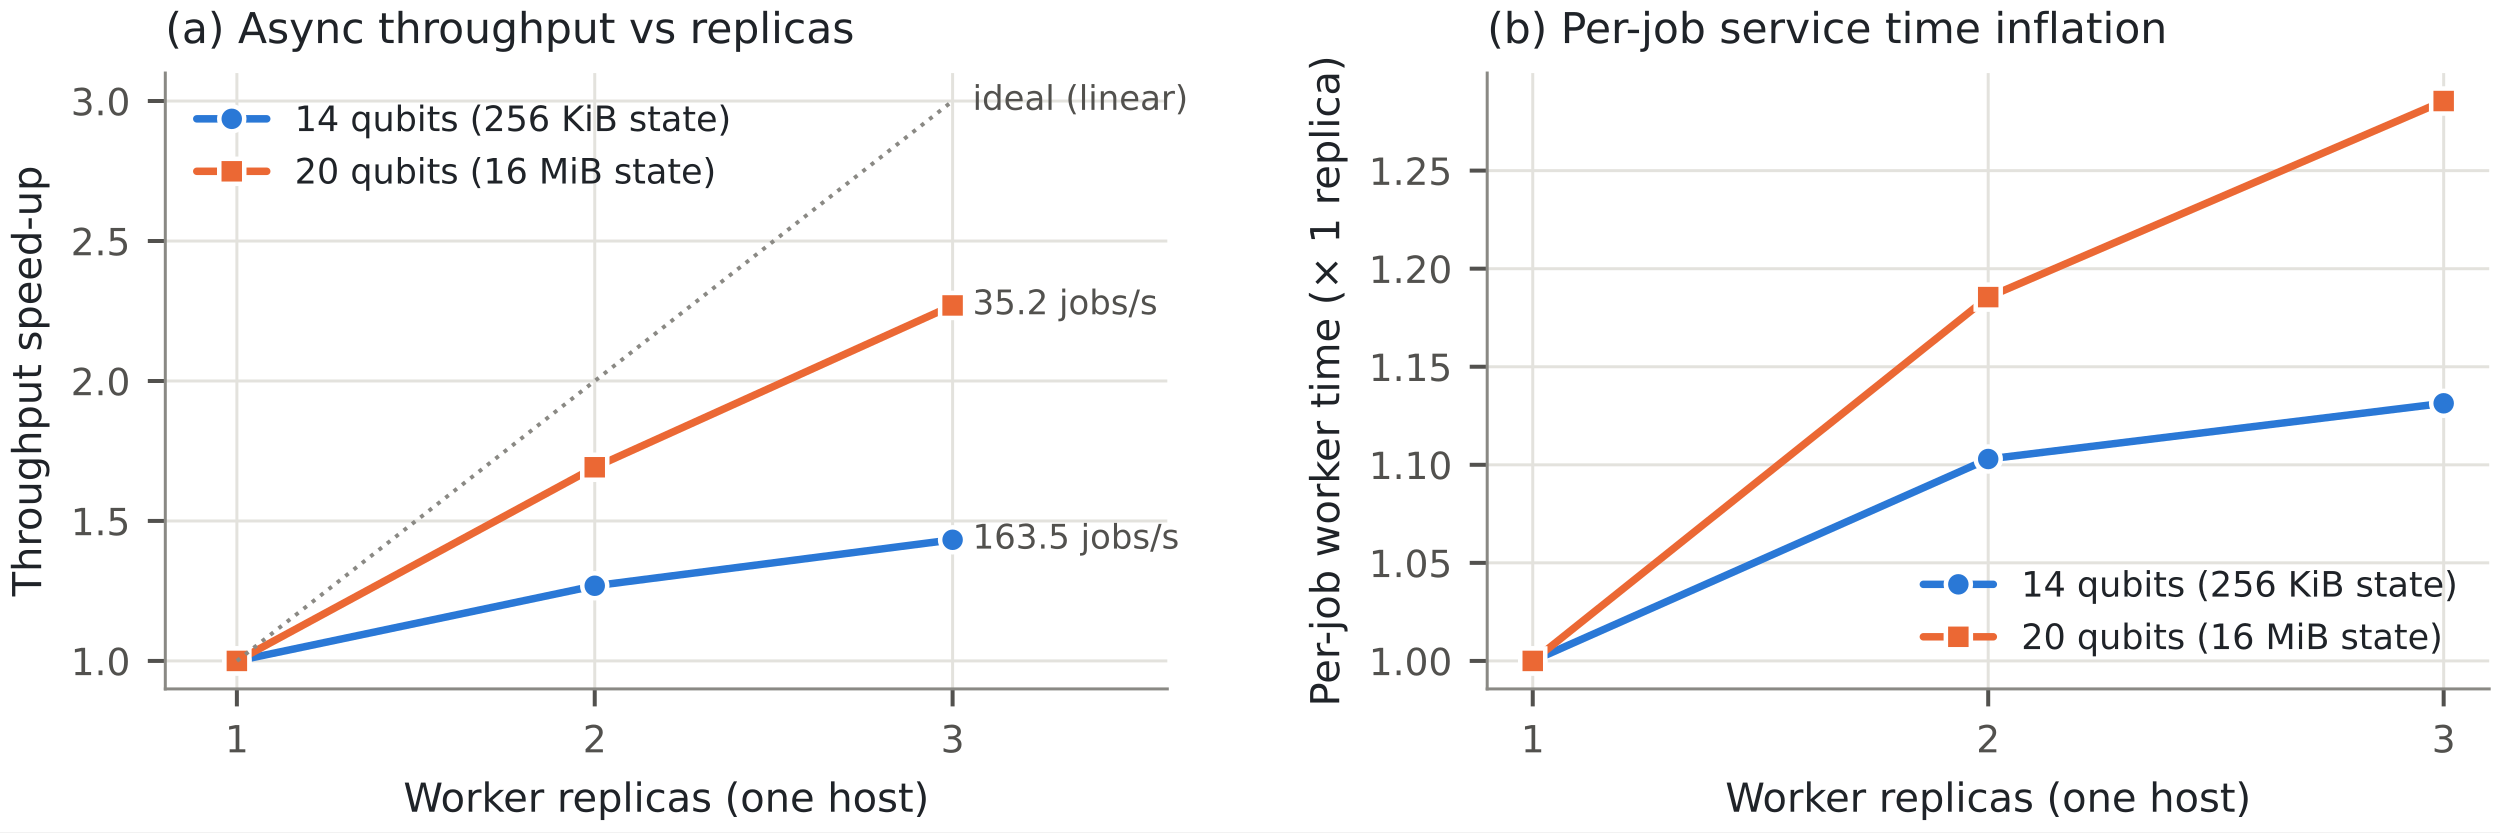
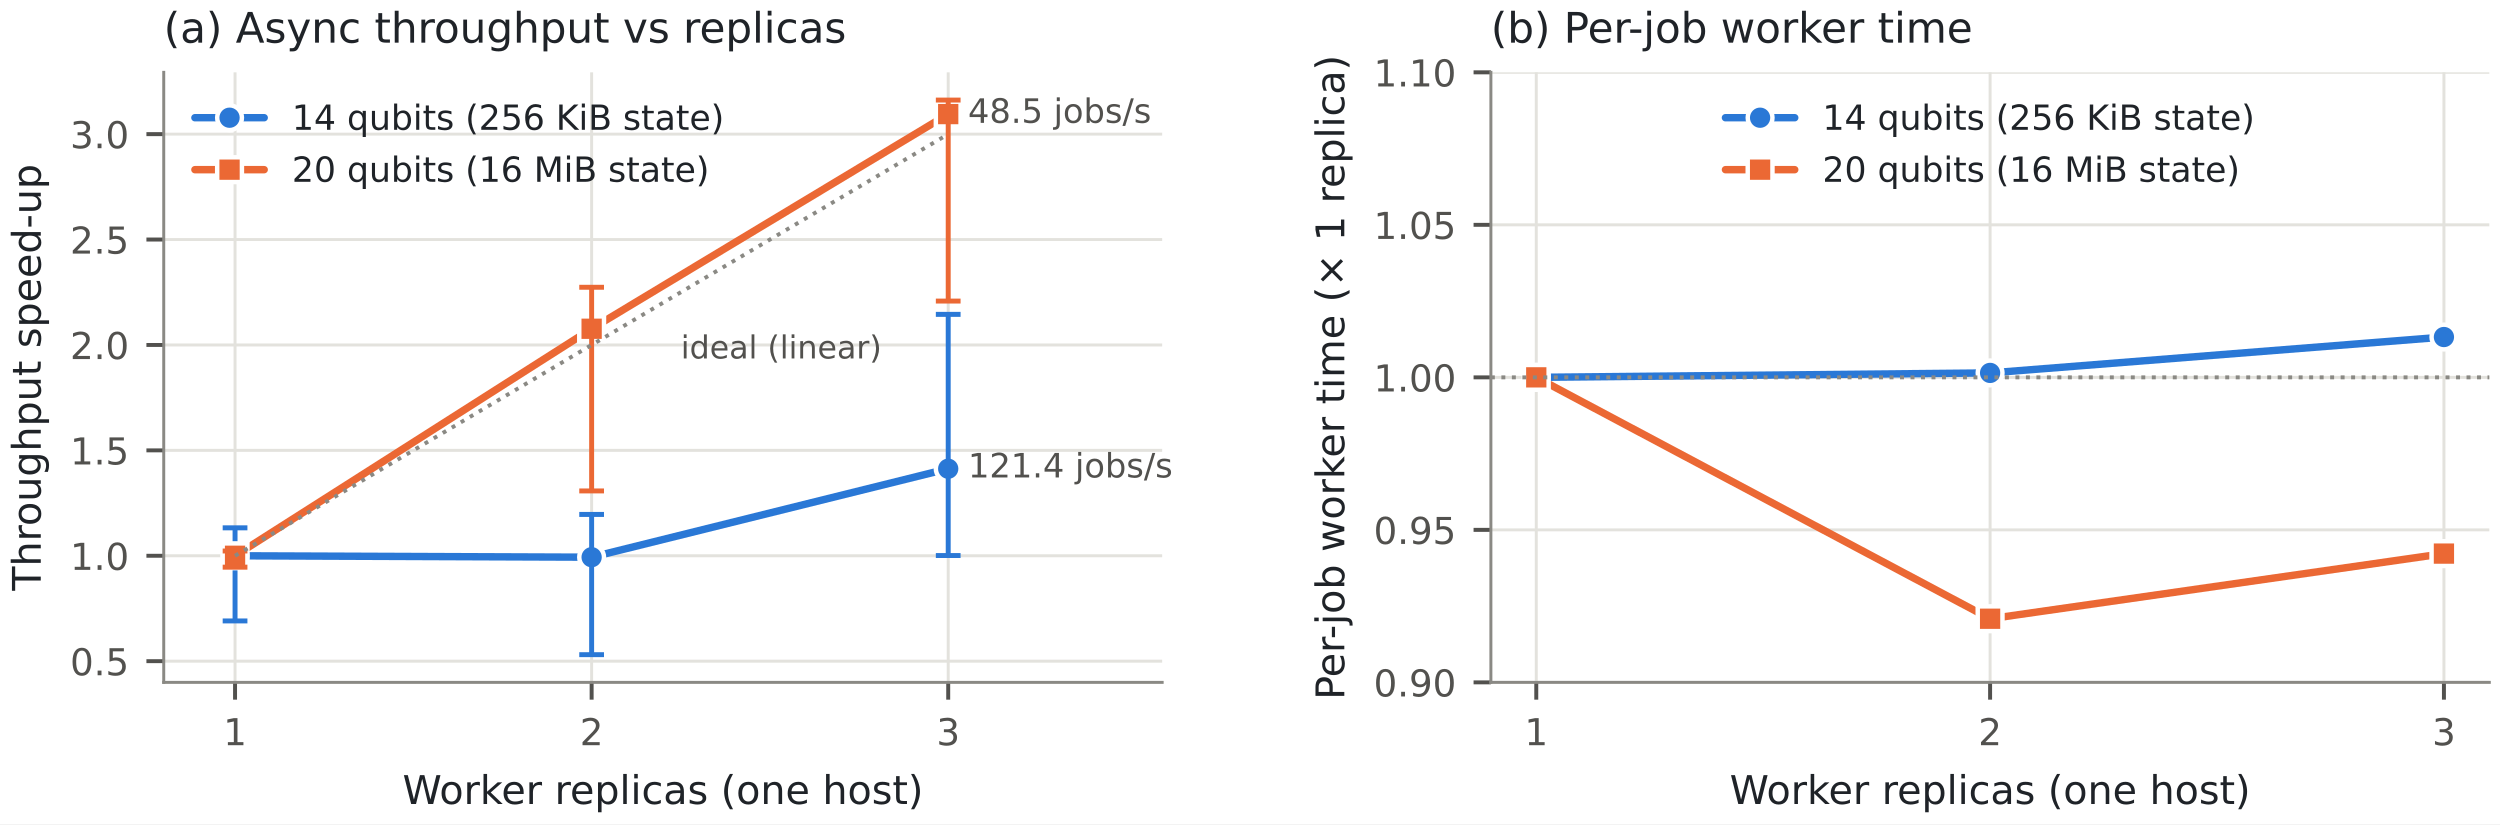
- <svg xmlns="http://www.w3.org/2000/svg" xmlns:xlink="http://www.w3.org/1999/xlink" width="500.406pt" height="166.556pt" viewBox="0 0 500.406 166.556" version="1.1">
+ <svg xmlns="http://www.w3.org/2000/svg" xmlns:xlink="http://www.w3.org/1999/xlink" width="505.206pt" height="166.556pt" viewBox="0 0 505.206 166.556" version="1.1">
  <defs>
    <style type="text/css">*{stroke-linejoin: round; stroke-linecap: butt}</style>
  </defs>
  <g id="figure_1">
    <g id="patch_1">
-       <path d="M 0 166.556  L 500.406 166.556  L 500.406 0  L 0 0  z " style="fill: #ffffff" />
+       <path d="M 0 166.556  L 505.206 166.556  L 505.206 0  L 0 0  z " style="fill: #ffffff" />
    </g>
    <g id="axes_1">
      <g id="patch_2">
-         <path d="M 33.088 137.895  L 233.652 137.895  L 233.652 14.619  L 33.088 14.619  z " style="fill: #ffffff" />
+         <path d="M 33.088 137.895  L 234.852 137.895  L 234.852 14.619  L 33.088 14.619  z " style="fill: #ffffff" />
      </g>
      <g id="matplotlib.axis_1">
        <g id="xtick_1">
          <g id="line2d_1">
-             <path d="M 47.414 137.895  L 47.414 14.619  " clip-path="url(#pca61773ab1)" style="fill: none; stroke: #e3e2dd; stroke-width: 0.6; stroke-linecap: round" />
+             <path d="M 47.5 137.895  L 47.5 14.619  " clip-path="url(#p7a9456be87)" style="fill: none; stroke: #e3e2dd; stroke-width: 0.6; stroke-linecap: round" />
          </g>
          <g id="line2d_2">
            <defs>
-               <path id="m562e6066c0" d="M 0 0  L 0 3.5  " style="stroke: #52514e; stroke-width: 0.8" />
+               <path id="m7f74f8167e" d="M 0 0  L 0 3.5  " style="stroke: #52514e; stroke-width: 0.8" />
            </defs>
            <g>
-               <use xlink:href="#m562e6066c0" x="47.414" y="137.895" style="fill: #52514e; stroke: #52514e; stroke-width: 0.8" />
+               <use xlink:href="#m7f74f8167e" x="47.5" y="137.895" style="fill: #52514e; stroke: #52514e; stroke-width: 0.8" />
            </g>
          </g>
          <g id="text_1">
-             <text style="font-size: 7.5px; font-family: 'DejaVu Sans'; text-anchor: middle; fill: #52514e" x="47.414" y="150.593" transform="rotate(-0 47.41399 150.5933)">1</text>
+             <text style="font-size: 7.5px; font-family: 'DejaVu Sans'; text-anchor: middle; fill: #52514e" x="47.5" y="150.593" transform="rotate(-0 47.49971 150.5933)">1</text>
          </g>
        </g>
        <g id="xtick_2">
          <g id="line2d_3">
-             <path d="M 119.044 137.895  L 119.044 14.619  " clip-path="url(#pca61773ab1)" style="fill: none; stroke: #e3e2dd; stroke-width: 0.6; stroke-linecap: round" />
+             <path d="M 119.558 137.895  L 119.558 14.619  " clip-path="url(#p7a9456be87)" style="fill: none; stroke: #e3e2dd; stroke-width: 0.6; stroke-linecap: round" />
          </g>
          <g id="line2d_4">
            <g>
-               <use xlink:href="#m562e6066c0" x="119.044" y="137.895" style="fill: #52514e; stroke: #52514e; stroke-width: 0.8" />
+               <use xlink:href="#m7f74f8167e" x="119.558" y="137.895" style="fill: #52514e; stroke: #52514e; stroke-width: 0.8" />
            </g>
          </g>
          <g id="text_2">
-             <text style="font-size: 7.5px; font-family: 'DejaVu Sans'; text-anchor: middle; fill: #52514e" x="119.044" y="150.593" transform="rotate(-0 119.0441 150.5933)">2</text>
+             <text style="font-size: 7.5px; font-family: 'DejaVu Sans'; text-anchor: middle; fill: #52514e" x="119.558" y="150.593" transform="rotate(-0 119.5584 150.5933)">2</text>
          </g>
        </g>
        <g id="xtick_3">
          <g id="line2d_5">
-             <path d="M 190.674 137.895  L 190.674 14.619  " clip-path="url(#pca61773ab1)" style="fill: none; stroke: #e3e2dd; stroke-width: 0.6; stroke-linecap: round" />
+             <path d="M 191.617 137.895  L 191.617 14.619  " clip-path="url(#p7a9456be87)" style="fill: none; stroke: #e3e2dd; stroke-width: 0.6; stroke-linecap: round" />
          </g>
          <g id="line2d_6">
            <g>
-               <use xlink:href="#m562e6066c0" x="190.674" y="137.895" style="fill: #52514e; stroke: #52514e; stroke-width: 0.8" />
+               <use xlink:href="#m7f74f8167e" x="191.617" y="137.895" style="fill: #52514e; stroke: #52514e; stroke-width: 0.8" />
            </g>
          </g>
          <g id="text_3">
-             <text style="font-size: 7.5px; font-family: 'DejaVu Sans'; text-anchor: middle; fill: #52514e" x="190.674" y="150.593" transform="rotate(-0 190.6743 150.5933)">3</text>
+             <text style="font-size: 7.5px; font-family: 'DejaVu Sans'; text-anchor: middle; fill: #52514e" x="191.617" y="150.593" transform="rotate(-0 191.6171 150.5933)">3</text>
          </g>
        </g>
        <g id="text_4">
-           <text style="font-size: 8px; font-family: 'DejaVu Sans'; text-anchor: middle; fill: #1f2328" x="133.37" y="162.474" transform="rotate(-0 133.3701 162.4738)">Worker replicas (one host)</text>
+           <text style="font-size: 8px; font-family: 'DejaVu Sans'; text-anchor: middle; fill: #1f2328" x="133.97" y="162.474" transform="rotate(-0 133.9701 162.4738)">Worker replicas (one host)</text>
        </g>
      </g>
      <g id="matplotlib.axis_2">
        <g id="ytick_1">
          <g id="line2d_7">
-             <path d="M 33.088 132.292  L 233.652 132.292  " clip-path="url(#pca61773ab1)" style="fill: none; stroke: #e3e2dd; stroke-width: 0.6; stroke-linecap: round" />
+             <path d="M 33.088 133.613  L 234.852 133.613  " clip-path="url(#p7a9456be87)" style="fill: none; stroke: #e3e2dd; stroke-width: 0.6; stroke-linecap: round" />
          </g>
          <g id="line2d_8">
            <defs>
-               <path id="m2c0b932c95" d="M 0 0  L -3.5 0  " style="stroke: #52514e; stroke-width: 0.8" />
+               <path id="me18f502b89" d="M 0 0  L -3.5 0  " style="stroke: #52514e; stroke-width: 0.8" />
            </defs>
            <g>
-               <use xlink:href="#m2c0b932c95" x="33.088" y="132.292" style="fill: #52514e; stroke: #52514e; stroke-width: 0.8" />
+               <use xlink:href="#me18f502b89" x="33.088" y="133.613" style="fill: #52514e; stroke: #52514e; stroke-width: 0.8" />
            </g>
          </g>
          <g id="text_5">
-             <text style="font-size: 7.5px; font-family: 'DejaVu Sans'; text-anchor: end; fill: #52514e" x="26.088" y="135.141" transform="rotate(-0 26.08797 135.1407)">1.0</text>
+             <text style="font-size: 7.5px; font-family: 'DejaVu Sans'; text-anchor: end; fill: #52514e" x="26.088" y="136.463" transform="rotate(-0 26.08797 136.4625)">0.5</text>
          </g>
        </g>
        <g id="ytick_2">
          <g id="line2d_9">
-             <path d="M 33.088 104.274  L 233.652 104.274  " clip-path="url(#pca61773ab1)" style="fill: none; stroke: #e3e2dd; stroke-width: 0.6; stroke-linecap: round" />
+             <path d="M 33.088 112.312  L 234.852 112.312  " clip-path="url(#p7a9456be87)" style="fill: none; stroke: #e3e2dd; stroke-width: 0.6; stroke-linecap: round" />
          </g>
          <g id="line2d_10">
            <g>
-               <use xlink:href="#m2c0b932c95" x="33.088" y="104.274" style="fill: #52514e; stroke: #52514e; stroke-width: 0.8" />
+               <use xlink:href="#me18f502b89" x="33.088" y="112.312" style="fill: #52514e; stroke: #52514e; stroke-width: 0.8" />
            </g>
          </g>
          <g id="text_6">
-             <text style="font-size: 7.5px; font-family: 'DejaVu Sans'; text-anchor: end; fill: #52514e" x="26.088" y="107.123" transform="rotate(-0 26.08797 107.1233)">1.5</text>
+             <text style="font-size: 7.5px; font-family: 'DejaVu Sans'; text-anchor: end; fill: #52514e" x="26.088" y="115.161" transform="rotate(-0 26.08797 115.161)">1.0</text>
          </g>
        </g>
        <g id="ytick_3">
          <g id="line2d_11">
-             <path d="M 33.088 76.257  L 233.652 76.257  " clip-path="url(#pca61773ab1)" style="fill: none; stroke: #e3e2dd; stroke-width: 0.6; stroke-linecap: round" />
+             <path d="M 33.088 91.01  L 234.852 91.01  " clip-path="url(#p7a9456be87)" style="fill: none; stroke: #e3e2dd; stroke-width: 0.6; stroke-linecap: round" />
          </g>
          <g id="line2d_12">
            <g>
-               <use xlink:href="#m2c0b932c95" x="33.088" y="76.257" style="fill: #52514e; stroke: #52514e; stroke-width: 0.8" />
+               <use xlink:href="#me18f502b89" x="33.088" y="91.01" style="fill: #52514e; stroke: #52514e; stroke-width: 0.8" />
            </g>
          </g>
          <g id="text_7">
-             <text style="font-size: 7.5px; font-family: 'DejaVu Sans'; text-anchor: end; fill: #52514e" x="26.088" y="79.106" transform="rotate(-0 26.08797 79.10598)">2.0</text>
+             <text style="font-size: 7.5px; font-family: 'DejaVu Sans'; text-anchor: end; fill: #52514e" x="26.088" y="93.859" transform="rotate(-0 26.08797 93.85939)">1.5</text>
          </g>
        </g>
        <g id="ytick_4">
          <g id="line2d_13">
-             <path d="M 33.088 48.239  L 233.652 48.239  " clip-path="url(#pca61773ab1)" style="fill: none; stroke: #e3e2dd; stroke-width: 0.6; stroke-linecap: round" />
+             <path d="M 33.088 69.709  L 234.852 69.709  " clip-path="url(#p7a9456be87)" style="fill: none; stroke: #e3e2dd; stroke-width: 0.6; stroke-linecap: round" />
          </g>
          <g id="line2d_14">
            <g>
-               <use xlink:href="#m2c0b932c95" x="33.088" y="48.239" style="fill: #52514e; stroke: #52514e; stroke-width: 0.8" />
+               <use xlink:href="#me18f502b89" x="33.088" y="69.709" style="fill: #52514e; stroke: #52514e; stroke-width: 0.8" />
            </g>
          </g>
          <g id="text_8">
-             <text style="font-size: 7.5px; font-family: 'DejaVu Sans'; text-anchor: end; fill: #52514e" x="26.088" y="51.089" transform="rotate(-0 26.08797 51.08862)">2.5</text>
+             <text style="font-size: 7.5px; font-family: 'DejaVu Sans'; text-anchor: end; fill: #52514e" x="26.088" y="72.558" transform="rotate(-0 26.08797 72.55782)">2.0</text>
          </g>
        </g>
        <g id="ytick_5">
          <g id="line2d_15">
-             <path d="M 33.088 20.222  L 233.652 20.222  " clip-path="url(#pca61773ab1)" style="fill: none; stroke: #e3e2dd; stroke-width: 0.6; stroke-linecap: round" />
+             <path d="M 33.088 48.407  L 234.852 48.407  " clip-path="url(#p7a9456be87)" style="fill: none; stroke: #e3e2dd; stroke-width: 0.6; stroke-linecap: round" />
          </g>
          <g id="line2d_16">
            <g>
-               <use xlink:href="#m2c0b932c95" x="33.088" y="20.222" style="fill: #52514e; stroke: #52514e; stroke-width: 0.8" />
+               <use xlink:href="#me18f502b89" x="33.088" y="48.407" style="fill: #52514e; stroke: #52514e; stroke-width: 0.8" />
            </g>
          </g>
          <g id="text_9">
-             <text style="font-size: 7.5px; font-family: 'DejaVu Sans'; text-anchor: end; fill: #52514e" x="26.088" y="23.071" transform="rotate(-0 26.08797 23.07126)">3.0</text>
-           </g>
-         </g>
-         <g id="text_10">
+             <text style="font-size: 7.5px; font-family: 'DejaVu Sans'; text-anchor: end; fill: #52514e" x="26.088" y="51.256" transform="rotate(-0 26.08797 51.25624)">2.5</text>
+           </g>
+         </g>
+         <g id="ytick_6">
+           <g id="line2d_17">
+             <path d="M 33.088 27.106  L 234.852 27.106  " clip-path="url(#p7a9456be87)" style="fill: none; stroke: #e3e2dd; stroke-width: 0.6; stroke-linecap: round" />
+           </g>
+           <g id="line2d_18">
+             <g>
+               <use xlink:href="#me18f502b89" x="33.088" y="27.106" style="fill: #52514e; stroke: #52514e; stroke-width: 0.8" />
+             </g>
+           </g>
+           <g id="text_10">
+             <text style="font-size: 7.5px; font-family: 'DejaVu Sans'; text-anchor: end; fill: #52514e" x="26.088" y="29.955" transform="rotate(-0 26.08797 29.95466)">3.0</text>
+           </g>
+         </g>
+         <g id="text_11">
          <text style="font-size: 8px; font-family: 'DejaVu Sans'; text-anchor: middle; fill: #1f2328" x="8.239" y="76.257" transform="rotate(-90 8.23875 76.25686)">Throughput speed-up</text>
        </g>
      </g>
-       <g id="line2d_17">
-         <path d="M 47.414 132.292  L 119.044 117.248  L 190.674 108.045  " clip-path="url(#pca61773ab1)" style="fill: none; stroke: #2a78d6; stroke-width: 1.5; stroke-linecap: round" />
+       <g id="line2d_19">
+         <path d="M 47.5 112.312  L 119.558 112.6  L 191.617 94.721  " clip-path="url(#p7a9456be87)" style="fill: none; stroke: #2a78d6; stroke-width: 1.5; stroke-linecap: round" />
        <defs>
-           <path id="m33668a4c95" d="M 0 2.5  C 0.663 2.5 1.299 2.237 1.768 1.768  C 2.237 1.299 2.5 0.663 2.5 0  C 2.5 -0.663 2.237 -1.299 1.768 -1.768  C 1.299 -2.237 0.663 -2.5 0 -2.5  C -0.663 -2.5 -1.299 -2.237 -1.768 -1.768  C -2.237 -1.299 -2.5 -0.663 -2.5 0  C -2.5 0.663 -2.237 1.299 -1.768 1.768  C -1.299 2.237 -0.663 2.5 0 2.5  z " style="stroke: #ffffff; stroke-width: 0.9" />
+           <path id="me4405fddba" d="M 0 2.5  C 0.663 2.5 1.299 2.237 1.768 1.768  C 2.237 1.299 2.5 0.663 2.5 0  C 2.5 -0.663 2.237 -1.299 1.768 -1.768  C 1.299 -2.237 0.663 -2.5 0 -2.5  C -0.663 -2.5 -1.299 -2.237 -1.768 -1.768  C -2.237 -1.299 -2.5 -0.663 -2.5 0  C -2.5 0.663 -2.237 1.299 -1.768 1.768  C -1.299 2.237 -0.663 2.5 0 2.5  z " style="stroke: #ffffff; stroke-width: 0.9" />
        </defs>
-         <g clip-path="url(#pca61773ab1)">
-           <use xlink:href="#m33668a4c95" x="47.414" y="132.292" style="fill: #2a78d6; stroke: #ffffff; stroke-width: 0.9" />
-           <use xlink:href="#m33668a4c95" x="119.044" y="117.248" style="fill: #2a78d6; stroke: #ffffff; stroke-width: 0.9" />
-           <use xlink:href="#m33668a4c95" x="190.674" y="108.045" style="fill: #2a78d6; stroke: #ffffff; stroke-width: 0.9" />
-         </g>
-       </g>
-       <g id="line2d_18">
-         <path d="M 47.414 132.292  L 119.044 93.527  L 190.674 61.139  " clip-path="url(#pca61773ab1)" style="fill: none; stroke: #eb6834; stroke-width: 1.5; stroke-linecap: round" />
+         <g clip-path="url(#p7a9456be87)">
+           <use xlink:href="#me4405fddba" x="47.5" y="112.312" style="fill: #2a78d6; stroke: #ffffff; stroke-width: 0.9" />
+           <use xlink:href="#me4405fddba" x="119.558" y="112.6" style="fill: #2a78d6; stroke: #ffffff; stroke-width: 0.9" />
+           <use xlink:href="#me4405fddba" x="191.617" y="94.721" style="fill: #2a78d6; stroke: #ffffff; stroke-width: 0.9" />
+         </g>
+       </g>
+       <g id="LineCollection_1">
+         <path d="M 47.5 125.48  L 47.5 106.665  " clip-path="url(#p7a9456be87)" style="fill: none; stroke: #2a78d6" />
+         <path d="M 119.558 132.292  L 119.558 103.959  " clip-path="url(#p7a9456be87)" style="fill: none; stroke: #2a78d6" />
+         <path d="M 191.617 112.266  L 191.617 63.527  " clip-path="url(#p7a9456be87)" style="fill: none; stroke: #2a78d6" />
+       </g>
+       <g id="line2d_20">
        <defs>
-           <path id="ma15908c82b" d="M -2.5 2.5  L 2.5 2.5  L 2.5 -2.5  L -2.5 -2.5  z " style="stroke: #ffffff; stroke-width: 0.9; stroke-linejoin: miter" />
+           <path id="m4e06abd5a0" d="M 2.5 0  L -2.5 -0  " style="stroke: #2a78d6" />
        </defs>
-         <g clip-path="url(#pca61773ab1)">
-           <use xlink:href="#ma15908c82b" x="47.414" y="132.292" style="fill: #eb6834; stroke: #ffffff; stroke-width: 0.9; stroke-linejoin: miter" />
-           <use xlink:href="#ma15908c82b" x="119.044" y="93.527" style="fill: #eb6834; stroke: #ffffff; stroke-width: 0.9; stroke-linejoin: miter" />
-           <use xlink:href="#ma15908c82b" x="190.674" y="61.139" style="fill: #eb6834; stroke: #ffffff; stroke-width: 0.9; stroke-linejoin: miter" />
-         </g>
-       </g>
-       <g id="line2d_19">
-         <path d="M 47.414 132.292  L 119.044 76.257  L 190.674 20.222  " clip-path="url(#pca61773ab1)" style="fill: none; stroke-dasharray: 0.8,1.32; stroke-dashoffset: 0; stroke: #8a8984; stroke-width: 0.8" />
+         <g clip-path="url(#p7a9456be87)">
+           <use xlink:href="#m4e06abd5a0" x="47.5" y="125.48" style="fill: #1f77b4; stroke: #2a78d6" />
+           <use xlink:href="#m4e06abd5a0" x="119.558" y="132.292" style="fill: #1f77b4; stroke: #2a78d6" />
+           <use xlink:href="#m4e06abd5a0" x="191.617" y="112.266" style="fill: #1f77b4; stroke: #2a78d6" />
+         </g>
+       </g>
+       <g id="line2d_21">
+         <g clip-path="url(#p7a9456be87)">
+           <use xlink:href="#m4e06abd5a0" x="47.5" y="106.665" style="fill: #1f77b4; stroke: #2a78d6" />
+           <use xlink:href="#m4e06abd5a0" x="119.558" y="103.959" style="fill: #1f77b4; stroke: #2a78d6" />
+           <use xlink:href="#m4e06abd5a0" x="191.617" y="63.527" style="fill: #1f77b4; stroke: #2a78d6" />
+         </g>
+       </g>
+       <g id="line2d_22">
+         <path d="M 47.5 112.312  L 119.558 66.436  L 191.617 23.055  " clip-path="url(#p7a9456be87)" style="fill: none; stroke: #eb6834; stroke-width: 1.5; stroke-linecap: round" />
+         <defs>
+           <path id="mdbab4e6eae" d="M -2.5 2.5  L 2.5 2.5  L 2.5 -2.5  L -2.5 -2.5  z " style="stroke: #ffffff; stroke-width: 0.9; stroke-linejoin: miter" />
+         </defs>
+         <g clip-path="url(#p7a9456be87)">
+           <use xlink:href="#mdbab4e6eae" x="47.5" y="112.312" style="fill: #eb6834; stroke: #ffffff; stroke-width: 0.9; stroke-linejoin: miter" />
+           <use xlink:href="#mdbab4e6eae" x="119.558" y="66.436" style="fill: #eb6834; stroke: #ffffff; stroke-width: 0.9; stroke-linejoin: miter" />
+           <use xlink:href="#mdbab4e6eae" x="191.617" y="23.055" style="fill: #eb6834; stroke: #ffffff; stroke-width: 0.9; stroke-linejoin: miter" />
+         </g>
+       </g>
+       <g id="LineCollection_2">
+         <path d="M 47.5 114.614  L 47.5 111.35  " clip-path="url(#p7a9456be87)" style="fill: none; stroke: #eb6834" />
+         <path d="M 119.558 99.205  L 119.558 58.048  " clip-path="url(#p7a9456be87)" style="fill: none; stroke: #eb6834" />
+         <path d="M 191.617 60.844  L 191.617 20.222  " clip-path="url(#p7a9456be87)" style="fill: none; stroke: #eb6834" />
+       </g>
+       <g id="line2d_23">
+         <defs>
+           <path id="m3426e9b735" d="M 2.5 0  L -2.5 -0  " style="stroke: #eb6834" />
+         </defs>
+         <g clip-path="url(#p7a9456be87)">
+           <use xlink:href="#m3426e9b735" x="47.5" y="114.614" style="fill: #1f77b4; stroke: #eb6834" />
+           <use xlink:href="#m3426e9b735" x="119.558" y="99.205" style="fill: #1f77b4; stroke: #eb6834" />
+           <use xlink:href="#m3426e9b735" x="191.617" y="60.844" style="fill: #1f77b4; stroke: #eb6834" />
+         </g>
+       </g>
+       <g id="line2d_24">
+         <g clip-path="url(#p7a9456be87)">
+           <use xlink:href="#m3426e9b735" x="47.5" y="111.35" style="fill: #1f77b4; stroke: #eb6834" />
+           <use xlink:href="#m3426e9b735" x="119.558" y="58.048" style="fill: #1f77b4; stroke: #eb6834" />
+           <use xlink:href="#m3426e9b735" x="191.617" y="20.222" style="fill: #1f77b4; stroke: #eb6834" />
+         </g>
+       </g>
+       <g id="line2d_25">
+         <path d="M 47.5 112.312  L 119.558 69.709  L 191.617 27.106  " clip-path="url(#p7a9456be87)" style="fill: none; stroke-dasharray: 0.8,1.32; stroke-dashoffset: 0; stroke: #8a8984; stroke-width: 0.8" />
      </g>
      <g id="patch_3">
        <path d="M 33.088 137.895  L 33.088 14.619  " style="fill: none; stroke: #8a8984; stroke-width: 0.6; stroke-linejoin: miter; stroke-linecap: square" />
      </g>
      <g id="patch_4">
-         <path d="M 33.088 137.895  L 233.652 137.895  " style="fill: none; stroke: #8a8984; stroke-width: 0.6; stroke-linejoin: miter; stroke-linecap: square" />
-       </g>
-       <g id="text_11">
-         <text style="font-size: 6.8px; font-family: 'DejaVu Sans'; text-anchor: start; fill: #52514e" x="194.674" y="109.812" transform="rotate(-0 194.6743 109.8115)">163.5 jobs/s</text>
+         <path d="M 33.088 137.895  L 234.852 137.895  " style="fill: none; stroke: #8a8984; stroke-width: 0.6; stroke-linejoin: miter; stroke-linecap: square" />
      </g>
      <g id="text_12">
-         <text style="font-size: 6.8px; font-family: 'DejaVu Sans'; text-anchor: start; fill: #52514e" x="194.674" y="62.906" transform="rotate(-0 194.6743 62.90566)">35.2 jobs/s</text>
+         <text style="font-size: 6.8px; font-family: 'DejaVu Sans'; text-anchor: start; fill: #52514e" x="195.617" y="96.488" transform="rotate(-0 195.6171 96.48789)">121.4 jobs/s</text>
      </g>
      <g id="text_13">
-         <text style="font-size: 6.8px; font-family: 'DejaVu Sans'; text-anchor: start; fill: #52514e" x="194.674" y="21.989" transform="rotate(-0 194.6743 21.98881)">ideal (linear)</text>
+         <text style="font-size: 6.8px; font-family: 'DejaVu Sans'; text-anchor: start; fill: #52514e" x="195.617" y="24.822" transform="rotate(-0 195.6171 24.82216)">48.5 jobs/s</text>
      </g>
      <g id="text_14">
+         <text style="font-size: 6.4px; font-family: 'DejaVu Sans'; text-anchor: start; fill: #52514e" x="137.573" y="72.442" transform="rotate(-0 137.5731 72.44154)">ideal (linear)</text>
+       </g>
+       <g id="text_15">
        <text style="font-size: 8.5px; font-family: 'DejaVu Sans'; text-anchor: start; fill: #1f2328" x="33.088" y="8.619" transform="rotate(-0 33.08797 8.618672)">(a) Async throughput vs replicas</text>
      </g>
      <g id="legend_1">
-         <g id="line2d_20">
+         <g id="line2d_26">
          <path d="M 39.388 23.788  L 46.388 23.788  L 53.388 23.788  " style="fill: none; stroke: #2a78d6; stroke-width: 1.5; stroke-linecap: round" />
          <g>
-             <use xlink:href="#m33668a4c95" x="46.388" y="23.788" style="fill: #2a78d6; stroke: #ffffff; stroke-width: 0.9" />
-           </g>
-         </g>
-         <g id="text_15">
+             <use xlink:href="#me4405fddba" x="46.388" y="23.788" style="fill: #2a78d6; stroke: #ffffff; stroke-width: 0.9" />
+           </g>
+         </g>
+         <g id="text_16">
          <text style="font-size: 7px; font-family: 'DejaVu Sans'; text-anchor: start; fill: #1f2328" x="58.988" y="26.238" transform="rotate(-0 58.98797 26.23758)">14 qubits (256 KiB state)</text>
        </g>
-         <g id="line2d_21">
+         <g id="line2d_27">
          <path d="M 39.388 34.288  L 46.388 34.288  L 53.388 34.288  " style="fill: none; stroke: #eb6834; stroke-width: 1.5; stroke-linecap: round" />
          <g>
-             <use xlink:href="#ma15908c82b" x="46.388" y="34.288" style="fill: #eb6834; stroke: #ffffff; stroke-width: 0.9; stroke-linejoin: miter" />
-           </g>
-         </g>
-         <g id="text_16">
+             <use xlink:href="#mdbab4e6eae" x="46.388" y="34.288" style="fill: #eb6834; stroke: #ffffff; stroke-width: 0.9; stroke-linejoin: miter" />
+           </g>
+         </g>
+         <g id="text_17">
          <text style="font-size: 7px; font-family: 'DejaVu Sans'; text-anchor: start; fill: #1f2328" x="58.988" y="36.738" transform="rotate(-0 58.98797 36.73812)">20 qubits (16 MiB state)</text>
        </g>
      </g>
    </g>
    <g id="axes_2">
      <g id="patch_5">
-         <path d="M 297.682 137.895  L 498.246 137.895  L 498.246 14.619  L 297.682 14.619  z " style="fill: #ffffff" />
+         <path d="M 301.282 137.895  L 503.046 137.895  L 503.046 14.619  L 301.282 14.619  z " style="fill: #ffffff" />
      </g>
      <g id="matplotlib.axis_3">
        <g id="xtick_4">
-           <g id="line2d_22">
-             <path d="M 306.798 137.895  L 306.798 14.619  " clip-path="url(#p01561ce7ca)" style="fill: none; stroke: #e3e2dd; stroke-width: 0.6; stroke-linecap: round" />
-           </g>
-           <g id="line2d_23">
-             <g>
-               <use xlink:href="#m562e6066c0" x="306.798" y="137.895" style="fill: #52514e; stroke: #52514e; stroke-width: 0.8" />
-             </g>
-           </g>
-           <g id="text_17">
-             <text style="font-size: 7.5px; font-family: 'DejaVu Sans'; text-anchor: middle; fill: #52514e" x="306.798" y="150.593" transform="rotate(-0 306.7983 150.5933)">1</text>
+           <g id="line2d_28">
+             <path d="M 310.453 137.895  L 310.453 14.619  " clip-path="url(#pb74551f7aa)" style="fill: none; stroke: #e3e2dd; stroke-width: 0.6; stroke-linecap: round" />
+           </g>
+           <g id="line2d_29">
+             <g>
+               <use xlink:href="#m7f74f8167e" x="310.453" y="137.895" style="fill: #52514e; stroke: #52514e; stroke-width: 0.8" />
+             </g>
+           </g>
+           <g id="text_18">
+             <text style="font-size: 7.5px; font-family: 'DejaVu Sans'; text-anchor: middle; fill: #52514e" x="310.453" y="150.593" transform="rotate(-0 310.4528 150.5933)">1</text>
          </g>
        </g>
        <g id="xtick_5">
-           <g id="line2d_24">
-             <path d="M 397.964 137.895  L 397.964 14.619  " clip-path="url(#p01561ce7ca)" style="fill: none; stroke: #e3e2dd; stroke-width: 0.6; stroke-linecap: round" />
-           </g>
-           <g id="line2d_25">
-             <g>
-               <use xlink:href="#m562e6066c0" x="397.964" y="137.895" style="fill: #52514e; stroke: #52514e; stroke-width: 0.8" />
-             </g>
-           </g>
-           <g id="text_18">
-             <text style="font-size: 7.5px; font-family: 'DejaVu Sans'; text-anchor: middle; fill: #52514e" x="397.964" y="150.593" transform="rotate(-0 397.9639 150.5933)">2</text>
+           <g id="line2d_30">
+             <path d="M 402.164 137.895  L 402.164 14.619  " clip-path="url(#pb74551f7aa)" style="fill: none; stroke: #e3e2dd; stroke-width: 0.6; stroke-linecap: round" />
+           </g>
+           <g id="line2d_31">
+             <g>
+               <use xlink:href="#m7f74f8167e" x="402.164" y="137.895" style="fill: #52514e; stroke: #52514e; stroke-width: 0.8" />
+             </g>
+           </g>
+           <g id="text_19">
+             <text style="font-size: 7.5px; font-family: 'DejaVu Sans'; text-anchor: middle; fill: #52514e" x="402.164" y="150.593" transform="rotate(-0 402.1639 150.5933)">2</text>
          </g>
        </g>
        <g id="xtick_6">
-           <g id="line2d_26">
-             <path d="M 489.13 137.895  L 489.13 14.619  " clip-path="url(#p01561ce7ca)" style="fill: none; stroke: #e3e2dd; stroke-width: 0.6; stroke-linecap: round" />
-           </g>
-           <g id="line2d_27">
-             <g>
-               <use xlink:href="#m562e6066c0" x="489.13" y="137.895" style="fill: #52514e; stroke: #52514e; stroke-width: 0.8" />
-             </g>
-           </g>
-           <g id="text_19">
-             <text style="font-size: 7.5px; font-family: 'DejaVu Sans'; text-anchor: middle; fill: #52514e" x="489.13" y="150.593" transform="rotate(-0 489.1295 150.5933)">3</text>
-           </g>
-         </g>
-         <g id="text_20">
-           <text style="font-size: 8px; font-family: 'DejaVu Sans'; text-anchor: middle; fill: #1f2328" x="397.964" y="162.474" transform="rotate(-0 397.9639 162.4738)">Worker replicas (one host)</text>
+           <g id="line2d_32">
+             <path d="M 493.875 137.895  L 493.875 14.619  " clip-path="url(#pb74551f7aa)" style="fill: none; stroke: #e3e2dd; stroke-width: 0.6; stroke-linecap: round" />
+           </g>
+           <g id="line2d_33">
+             <g>
+               <use xlink:href="#m7f74f8167e" x="493.875" y="137.895" style="fill: #52514e; stroke: #52514e; stroke-width: 0.8" />
+             </g>
+           </g>
+           <g id="text_20">
+             <text style="font-size: 7.5px; font-family: 'DejaVu Sans'; text-anchor: middle; fill: #52514e" x="493.875" y="150.593" transform="rotate(-0 493.875 150.5933)">3</text>
+           </g>
+         </g>
+         <g id="text_21">
+           <text style="font-size: 8px; font-family: 'DejaVu Sans'; text-anchor: middle; fill: #1f2328" x="402.164" y="162.474" transform="rotate(-0 402.1639 162.4738)">Worker replicas (one host)</text>
        </g>
      </g>
      <g id="matplotlib.axis_4">
-         <g id="ytick_6">
-           <g id="line2d_28">
-             <path d="M 297.682 132.292  L 498.246 132.292  " clip-path="url(#p01561ce7ca)" style="fill: none; stroke: #e3e2dd; stroke-width: 0.6; stroke-linecap: round" />
-           </g>
-           <g id="line2d_29">
-             <g>
-               <use xlink:href="#m2c0b932c95" x="297.682" y="132.292" style="fill: #52514e; stroke: #52514e; stroke-width: 0.8" />
-             </g>
-           </g>
-           <g id="text_21">
-             <text style="font-size: 7.5px; font-family: 'DejaVu Sans'; text-anchor: end; fill: #52514e" x="290.682" y="135.141" transform="rotate(-0 290.6817 135.1407)">1.00</text>
-           </g>
-         </g>
        <g id="ytick_7">
-           <g id="line2d_30">
-             <path d="M 297.682 112.664  L 498.246 112.664  " clip-path="url(#p01561ce7ca)" style="fill: none; stroke: #e3e2dd; stroke-width: 0.6; stroke-linecap: round" />
-           </g>
-           <g id="line2d_31">
-             <g>
-               <use xlink:href="#m2c0b932c95" x="297.682" y="112.664" style="fill: #52514e; stroke: #52514e; stroke-width: 0.8" />
+           <g id="line2d_34">
+             <path d="M 301.282 137.895  L 503.046 137.895  " clip-path="url(#pb74551f7aa)" style="fill: none; stroke: #e3e2dd; stroke-width: 0.6; stroke-linecap: round" />
+           </g>
+           <g id="line2d_35">
+             <g>
+               <use xlink:href="#me18f502b89" x="301.282" y="137.895" style="fill: #52514e; stroke: #52514e; stroke-width: 0.8" />
            </g>
          </g>
          <g id="text_22">
-             <text style="font-size: 7.5px; font-family: 'DejaVu Sans'; text-anchor: end; fill: #52514e" x="290.682" y="115.513" transform="rotate(-0 290.6817 115.5128)">1.05</text>
+             <text style="font-size: 7.5px; font-family: 'DejaVu Sans'; text-anchor: end; fill: #52514e" x="294.282" y="140.744" transform="rotate(-0 294.2817 140.7442)">0.90</text>
          </g>
        </g>
        <g id="ytick_8">
-           <g id="line2d_32">
-             <path d="M 297.682 93.036  L 498.246 93.036  " clip-path="url(#p01561ce7ca)" style="fill: none; stroke: #e3e2dd; stroke-width: 0.6; stroke-linecap: round" />
-           </g>
-           <g id="line2d_33">
-             <g>
-               <use xlink:href="#m2c0b932c95" x="297.682" y="93.036" style="fill: #52514e; stroke: #52514e; stroke-width: 0.8" />
+           <g id="line2d_36">
+             <path d="M 301.282 107.076  L 503.046 107.076  " clip-path="url(#pb74551f7aa)" style="fill: none; stroke: #e3e2dd; stroke-width: 0.6; stroke-linecap: round" />
+           </g>
+           <g id="line2d_37">
+             <g>
+               <use xlink:href="#me18f502b89" x="301.282" y="107.076" style="fill: #52514e; stroke: #52514e; stroke-width: 0.8" />
            </g>
          </g>
          <g id="text_23">
-             <text style="font-size: 7.5px; font-family: 'DejaVu Sans'; text-anchor: end; fill: #52514e" x="290.682" y="95.885" transform="rotate(-0 290.6817 95.88487)">1.10</text>
+             <text style="font-size: 7.5px; font-family: 'DejaVu Sans'; text-anchor: end; fill: #52514e" x="294.282" y="109.925" transform="rotate(-0 294.2817 109.9251)">0.95</text>
          </g>
        </g>
        <g id="ytick_9">
-           <g id="line2d_34">
-             <path d="M 297.682 73.408  L 498.246 73.408  " clip-path="url(#p01561ce7ca)" style="fill: none; stroke: #e3e2dd; stroke-width: 0.6; stroke-linecap: round" />
-           </g>
-           <g id="line2d_35">
-             <g>
-               <use xlink:href="#m2c0b932c95" x="297.682" y="73.408" style="fill: #52514e; stroke: #52514e; stroke-width: 0.8" />
+           <g id="line2d_38">
+             <path d="M 301.282 76.257  L 503.046 76.257  " clip-path="url(#pb74551f7aa)" style="fill: none; stroke: #e3e2dd; stroke-width: 0.6; stroke-linecap: round" />
+           </g>
+           <g id="line2d_39">
+             <g>
+               <use xlink:href="#me18f502b89" x="301.282" y="76.257" style="fill: #52514e; stroke: #52514e; stroke-width: 0.8" />
            </g>
          </g>
          <g id="text_24">
-             <text style="font-size: 7.5px; font-family: 'DejaVu Sans'; text-anchor: end; fill: #52514e" x="290.682" y="76.257" transform="rotate(-0 290.6817 76.25697)">1.15</text>
+             <text style="font-size: 7.5px; font-family: 'DejaVu Sans'; text-anchor: end; fill: #52514e" x="294.282" y="79.106" transform="rotate(-0 294.2817 79.10598)">1.00</text>
          </g>
        </g>
        <g id="ytick_10">
-           <g id="line2d_36">
-             <path d="M 297.682 53.78  L 498.246 53.78  " clip-path="url(#p01561ce7ca)" style="fill: none; stroke: #e3e2dd; stroke-width: 0.6; stroke-linecap: round" />
-           </g>
-           <g id="line2d_37">
-             <g>
-               <use xlink:href="#m2c0b932c95" x="297.682" y="53.78" style="fill: #52514e; stroke: #52514e; stroke-width: 0.8" />
+           <g id="line2d_40">
+             <path d="M 301.282 45.438  L 503.046 45.438  " clip-path="url(#pb74551f7aa)" style="fill: none; stroke: #e3e2dd; stroke-width: 0.6; stroke-linecap: round" />
+           </g>
+           <g id="line2d_41">
+             <g>
+               <use xlink:href="#me18f502b89" x="301.282" y="45.438" style="fill: #52514e; stroke: #52514e; stroke-width: 0.8" />
            </g>
          </g>
          <g id="text_25">
-             <text style="font-size: 7.5px; font-family: 'DejaVu Sans'; text-anchor: end; fill: #52514e" x="290.682" y="56.629" transform="rotate(-0 290.6817 56.62906)">1.20</text>
+             <text style="font-size: 7.5px; font-family: 'DejaVu Sans'; text-anchor: end; fill: #52514e" x="294.282" y="48.287" transform="rotate(-0 294.2817 48.28688)">1.05</text>
          </g>
        </g>
        <g id="ytick_11">
-           <g id="line2d_38">
-             <path d="M 297.682 34.152  L 498.246 34.152  " clip-path="url(#p01561ce7ca)" style="fill: none; stroke: #e3e2dd; stroke-width: 0.6; stroke-linecap: round" />
-           </g>
-           <g id="line2d_39">
-             <g>
-               <use xlink:href="#m2c0b932c95" x="297.682" y="34.152" style="fill: #52514e; stroke: #52514e; stroke-width: 0.8" />
+           <g id="line2d_42">
+             <path d="M 301.282 14.619  L 503.046 14.619  " clip-path="url(#pb74551f7aa)" style="fill: none; stroke: #e3e2dd; stroke-width: 0.6; stroke-linecap: round" />
+           </g>
+           <g id="line2d_43">
+             <g>
+               <use xlink:href="#me18f502b89" x="301.282" y="14.619" style="fill: #52514e; stroke: #52514e; stroke-width: 0.8" />
            </g>
          </g>
          <g id="text_26">
-             <text style="font-size: 7.5px; font-family: 'DejaVu Sans'; text-anchor: end; fill: #52514e" x="290.682" y="37.001" transform="rotate(-0 290.6817 37.00115)">1.25</text>
+             <text style="font-size: 7.5px; font-family: 'DejaVu Sans'; text-anchor: end; fill: #52514e" x="294.282" y="17.468" transform="rotate(-0 294.2817 17.46779)">1.10</text>
          </g>
        </g>
        <g id="text_27">
-           <text style="font-size: 8px; font-family: 'DejaVu Sans'; text-anchor: middle; fill: #1f2328" x="268.061" y="76.257" transform="rotate(-90 268.0606 76.25686)">Per-job worker time (× 1 replica)</text>
-         </g>
-       </g>
-       <g id="line2d_40">
-         <path d="M 306.798 132.292  L 397.964 91.876  L 489.13 80.726  " clip-path="url(#p01561ce7ca)" style="fill: none; stroke: #2a78d6; stroke-width: 1.5; stroke-linecap: round" />
-         <g clip-path="url(#p01561ce7ca)">
-           <use xlink:href="#m33668a4c95" x="306.798" y="132.292" style="fill: #2a78d6; stroke: #ffffff; stroke-width: 0.9" />
-           <use xlink:href="#m33668a4c95" x="397.964" y="91.876" style="fill: #2a78d6; stroke: #ffffff; stroke-width: 0.9" />
-           <use xlink:href="#m33668a4c95" x="489.13" y="80.726" style="fill: #2a78d6; stroke: #ffffff; stroke-width: 0.9" />
-         </g>
-       </g>
-       <g id="line2d_41">
-         <path d="M 306.798 132.292  L 397.964 59.469  L 489.13 20.222  " clip-path="url(#p01561ce7ca)" style="fill: none; stroke: #eb6834; stroke-width: 1.5; stroke-linecap: round" />
-         <g clip-path="url(#p01561ce7ca)">
-           <use xlink:href="#ma15908c82b" x="306.798" y="132.292" style="fill: #eb6834; stroke: #ffffff; stroke-width: 0.9; stroke-linejoin: miter" />
-           <use xlink:href="#ma15908c82b" x="397.964" y="59.469" style="fill: #eb6834; stroke: #ffffff; stroke-width: 0.9; stroke-linejoin: miter" />
-           <use xlink:href="#ma15908c82b" x="489.13" y="20.222" style="fill: #eb6834; stroke: #ffffff; stroke-width: 0.9; stroke-linejoin: miter" />
-         </g>
+           <text style="font-size: 8px; font-family: 'DejaVu Sans'; text-anchor: middle; fill: #1f2328" x="271.661" y="76.257" transform="rotate(-90 271.6606 76.25686)">Per-job worker time (× 1 replica)</text>
+         </g>
+       </g>
+       <g id="line2d_44">
+         <path d="M 310.453 76.257  L 402.164 75.359  L 493.875 68.107  " clip-path="url(#pb74551f7aa)" style="fill: none; stroke: #2a78d6; stroke-width: 1.5; stroke-linecap: round" />
+         <g clip-path="url(#pb74551f7aa)">
+           <use xlink:href="#me4405fddba" x="310.453" y="76.257" style="fill: #2a78d6; stroke: #ffffff; stroke-width: 0.9" />
+           <use xlink:href="#me4405fddba" x="402.164" y="75.359" style="fill: #2a78d6; stroke: #ffffff; stroke-width: 0.9" />
+           <use xlink:href="#me4405fddba" x="493.875" y="68.107" style="fill: #2a78d6; stroke: #ffffff; stroke-width: 0.9" />
+         </g>
+       </g>
+       <g id="line2d_45">
+         <path d="M 310.453 76.257  L 402.164 125.036  L 493.875 111.873  " clip-path="url(#pb74551f7aa)" style="fill: none; stroke: #eb6834; stroke-width: 1.5; stroke-linecap: round" />
+         <g clip-path="url(#pb74551f7aa)">
+           <use xlink:href="#mdbab4e6eae" x="310.453" y="76.257" style="fill: #eb6834; stroke: #ffffff; stroke-width: 0.9; stroke-linejoin: miter" />
+           <use xlink:href="#mdbab4e6eae" x="402.164" y="125.036" style="fill: #eb6834; stroke: #ffffff; stroke-width: 0.9; stroke-linejoin: miter" />
+           <use xlink:href="#mdbab4e6eae" x="493.875" y="111.873" style="fill: #eb6834; stroke: #ffffff; stroke-width: 0.9; stroke-linejoin: miter" />
+         </g>
+       </g>
+       <g id="line2d_46">
+         <path d="M 301.282 76.257  L 503.046 76.257  " clip-path="url(#pb74551f7aa)" style="fill: none; stroke-dasharray: 0.8,1.32; stroke-dashoffset: 0; stroke: #8a8984; stroke-width: 0.8" />
      </g>
      <g id="patch_6">
-         <path d="M 297.682 137.895  L 297.682 14.619  " style="fill: none; stroke: #8a8984; stroke-width: 0.6; stroke-linejoin: miter; stroke-linecap: square" />
+         <path d="M 301.282 137.895  L 301.282 14.619  " style="fill: none; stroke: #8a8984; stroke-width: 0.6; stroke-linejoin: miter; stroke-linecap: square" />
      </g>
      <g id="patch_7">
-         <path d="M 297.682 137.895  L 498.246 137.895  " style="fill: none; stroke: #8a8984; stroke-width: 0.6; stroke-linejoin: miter; stroke-linecap: square" />
+         <path d="M 301.282 137.895  L 503.046 137.895  " style="fill: none; stroke: #8a8984; stroke-width: 0.6; stroke-linejoin: miter; stroke-linecap: square" />
      </g>
      <g id="text_28">
-         <text style="font-size: 8.5px; font-family: 'DejaVu Sans'; text-anchor: start; fill: #1f2328" x="297.682" y="8.619" transform="rotate(-0 297.6817 8.618672)">(b) Per-job service time inflation</text>
+         <text style="font-size: 8.5px; font-family: 'DejaVu Sans'; text-anchor: start; fill: #1f2328" x="301.282" y="8.619" transform="rotate(-0 301.2817 8.618672)">(b) Per-job worker time</text>
      </g>
      <g id="legend_2">
-         <g id="line2d_42">
-           <path d="M 384.987 116.963  L 391.987 116.963  L 398.987 116.963  " style="fill: none; stroke: #2a78d6; stroke-width: 1.5; stroke-linecap: round" />
+         <g id="line2d_47">
+           <path d="M 348.684 23.788  L 355.684 23.788  L 362.684 23.788  " style="fill: none; stroke: #2a78d6; stroke-width: 1.5; stroke-linecap: round" />
          <g>
-             <use xlink:href="#m33668a4c95" x="391.987" y="116.963" style="fill: #2a78d6; stroke: #ffffff; stroke-width: 0.9" />
+             <use xlink:href="#me4405fddba" x="355.684" y="23.788" style="fill: #2a78d6; stroke: #ffffff; stroke-width: 0.9" />
          </g>
        </g>
        <g id="text_29">
-           <text style="font-size: 7px; font-family: 'DejaVu Sans'; text-anchor: start; fill: #1f2328" x="404.587" y="119.413" transform="rotate(-0 404.5872 119.4129)">14 qubits (256 KiB state)</text>
-         </g>
-         <g id="line2d_43">
-           <path d="M 384.987 127.463  L 391.987 127.463  L 398.987 127.463  " style="fill: none; stroke: #eb6834; stroke-width: 1.5; stroke-linecap: round" />
+           <text style="font-size: 7px; font-family: 'DejaVu Sans'; text-anchor: start; fill: #1f2328" x="368.284" y="26.238" transform="rotate(-0 368.2845 26.23758)">14 qubits (256 KiB state)</text>
+         </g>
+         <g id="line2d_48">
+           <path d="M 348.684 34.288  L 355.684 34.288  L 362.684 34.288  " style="fill: none; stroke: #eb6834; stroke-width: 1.5; stroke-linecap: round" />
          <g>
-             <use xlink:href="#ma15908c82b" x="391.987" y="127.463" style="fill: #eb6834; stroke: #ffffff; stroke-width: 0.9; stroke-linejoin: miter" />
+             <use xlink:href="#mdbab4e6eae" x="355.684" y="34.288" style="fill: #eb6834; stroke: #ffffff; stroke-width: 0.9; stroke-linejoin: miter" />
          </g>
        </g>
        <g id="text_30">
-           <text style="font-size: 7px; font-family: 'DejaVu Sans'; text-anchor: start; fill: #1f2328" x="404.587" y="129.913" transform="rotate(-0 404.5872 129.9134)">20 qubits (16 MiB state)</text>
+           <text style="font-size: 7px; font-family: 'DejaVu Sans'; text-anchor: start; fill: #1f2328" x="368.284" y="36.738" transform="rotate(-0 368.2845 36.73812)">20 qubits (16 MiB state)</text>
        </g>
      </g>
    </g>
  </g>
  <defs>
-     <clipPath id="pca61773ab1">
-       <rect x="33.088" y="14.619" width="200.564" height="123.276" />
+     <clipPath id="p7a9456be87">
+       <rect x="33.088" y="14.619" width="201.764" height="123.276" />
    </clipPath>
-     <clipPath id="p01561ce7ca">
-       <rect x="297.682" y="14.619" width="200.564" height="123.276" />
+     <clipPath id="pb74551f7aa">
+       <rect x="301.282" y="14.619" width="201.764" height="123.276" />
    </clipPath>
  </defs>
</svg>
